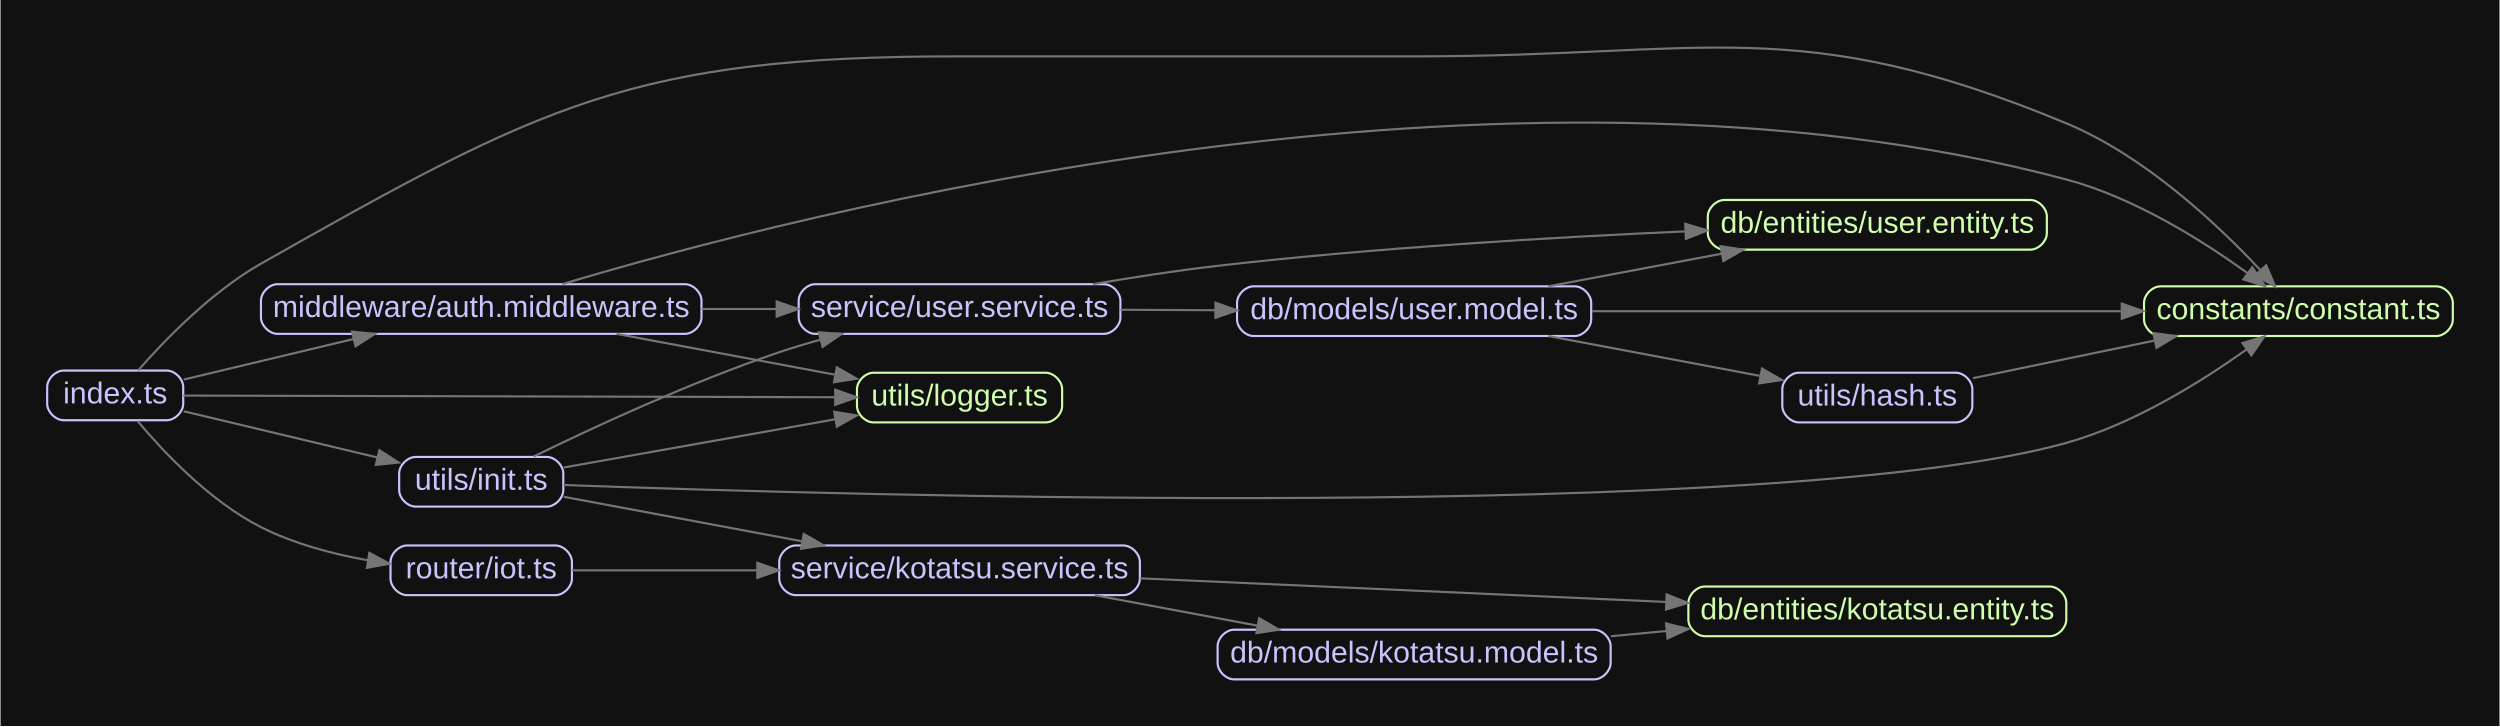
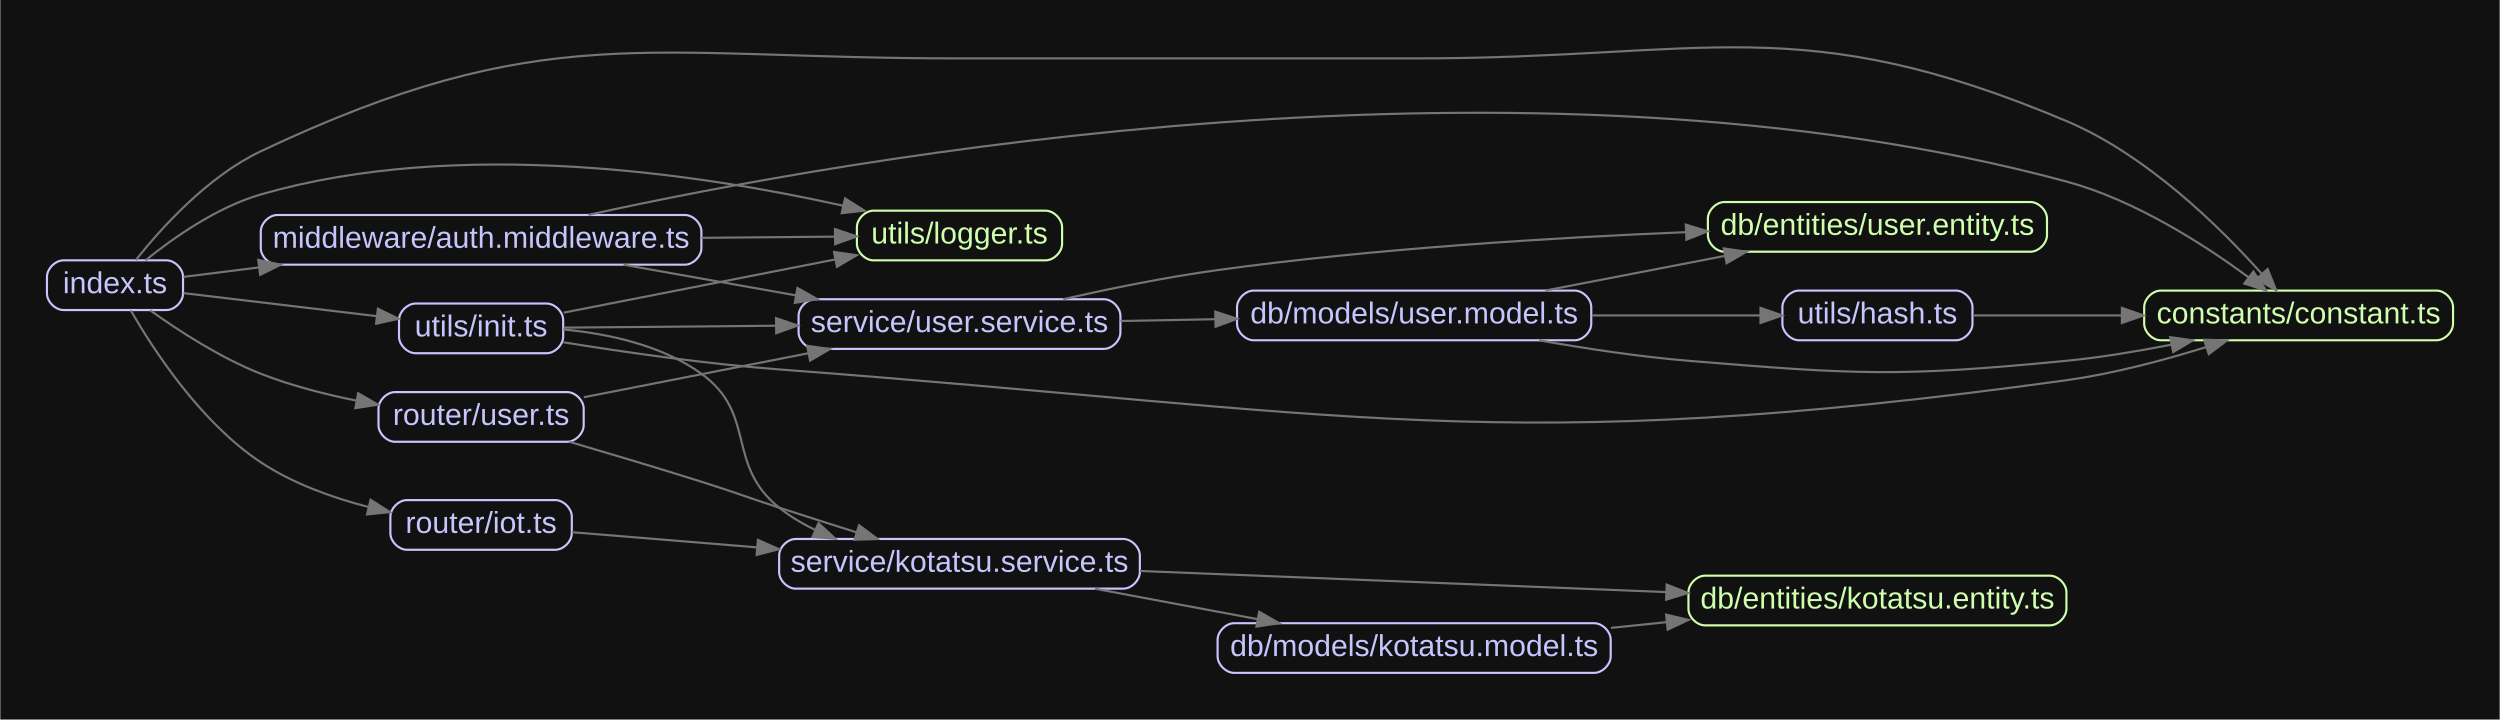
- <svg xmlns="http://www.w3.org/2000/svg" width="1157pt" height="336pt" viewBox="0.00 0.00 1157.20 336.20">
-   <g id="graph0" class="graph" transform="scale(1 1) rotate(0) translate(21.6 314.6)">
-     <polygon fill="#111111" stroke="transparent" points="-21.6,21.6 -21.6,-314.6 1135.6,-314.6 1135.6,21.6 -21.6,21.6" />
+ <svg xmlns="http://www.w3.org/2000/svg" width="1157pt" height="333pt" viewBox="0.00 0.00 1157.20 333.14">
+   <g id="graph0" class="graph" transform="scale(1 1) rotate(0) translate(21.6 311.54)">
+     <polygon fill="#111111" stroke="transparent" points="-21.6,21.6 -21.6,-311.54 1135.6,-311.54 1135.6,21.6 -21.6,21.6" />
    <g id="node1" class="node">
-       <path fill="none" stroke="#cfffac" d="M1106.33,-182C1106.33,-182 978.67,-182 978.67,-182 974.83,-182 971,-178.17 971,-174.33 971,-174.33 971,-166.67 971,-166.67 971,-162.83 974.83,-159 978.67,-159 978.67,-159 1106.33,-159 1106.33,-159 1110.17,-159 1114,-162.83 1114,-166.67 1114,-166.67 1114,-174.33 1114,-174.33 1114,-178.17 1110.17,-182 1106.33,-182" />
-       <text text-anchor="middle" x="1042.5" y="-166.8" font-family="Arial" font-size="14.00" fill="#cfffac">constants/constant.ts</text>
+       <path fill="none" stroke="#cfffac" d="M1106.33,-177C1106.33,-177 978.67,-177 978.67,-177 974.83,-177 971,-173.17 971,-169.33 971,-169.33 971,-161.67 971,-161.67 971,-157.83 974.83,-154 978.67,-154 978.67,-154 1106.33,-154 1106.33,-154 1110.17,-154 1114,-157.83 1114,-161.67 1114,-161.67 1114,-169.33 1114,-169.33 1114,-173.17 1110.17,-177 1106.33,-177" />
+       <text text-anchor="middle" x="1042.5" y="-161.8" font-family="Arial" font-size="14.00" fill="#cfffac">constants/constant.ts</text>
    </g>
    <g id="node2" class="node">
-       <path fill="none" stroke="#cfffac" d="M927.33,-43C927.33,-43 767.67,-43 767.67,-43 763.83,-43 760,-39.17 760,-35.33 760,-35.33 760,-27.67 760,-27.67 760,-23.83 763.83,-20 767.67,-20 767.67,-20 927.33,-20 927.33,-20 931.17,-20 935,-23.83 935,-27.67 935,-27.67 935,-35.33 935,-35.33 935,-39.17 931.17,-43 927.33,-43" />
-       <text text-anchor="middle" x="847.5" y="-27.8" font-family="Arial" font-size="14.00" fill="#cfffac">db/entities/kotatsu.entity.ts</text>
+       <path fill="none" stroke="#cfffac" d="M927.33,-45C927.33,-45 767.67,-45 767.67,-45 763.83,-45 760,-41.17 760,-37.33 760,-37.33 760,-29.67 760,-29.67 760,-25.83 763.83,-22 767.67,-22 767.67,-22 927.33,-22 927.33,-22 931.17,-22 935,-25.83 935,-29.67 935,-29.67 935,-37.33 935,-37.33 935,-41.17 931.17,-45 927.33,-45" />
+       <text text-anchor="middle" x="847.5" y="-29.8" font-family="Arial" font-size="14.00" fill="#cfffac">db/entities/kotatsu.entity.ts</text>
    </g>
    <g id="node3" class="node">
-       <path fill="none" stroke="#cfffac" d="M918.33,-222C918.33,-222 776.67,-222 776.67,-222 772.83,-222 769,-218.17 769,-214.33 769,-214.33 769,-206.67 769,-206.67 769,-202.83 772.83,-199 776.67,-199 776.67,-199 918.33,-199 918.33,-199 922.17,-199 926,-202.83 926,-206.67 926,-206.67 926,-214.33 926,-214.33 926,-218.17 922.17,-222 918.33,-222" />
-       <text text-anchor="middle" x="847.5" y="-206.8" font-family="Arial" font-size="14.00" fill="#cfffac">db/entities/user.entity.ts</text>
+       <path fill="none" stroke="#cfffac" d="M918.33,-218C918.33,-218 776.67,-218 776.67,-218 772.83,-218 769,-214.17 769,-210.33 769,-210.33 769,-202.67 769,-202.67 769,-198.83 772.83,-195 776.67,-195 776.67,-195 918.33,-195 918.33,-195 922.17,-195 926,-198.83 926,-202.67 926,-202.67 926,-210.33 926,-210.33 926,-214.17 922.17,-218 918.33,-218" />
+       <text text-anchor="middle" x="847.5" y="-202.8" font-family="Arial" font-size="14.00" fill="#cfffac">db/entities/user.entity.ts</text>
    </g>
    <g id="node4" class="node">
      <path fill="none" stroke="#c6c5fe" d="M716.33,-23C716.33,-23 549.67,-23 549.67,-23 545.83,-23 542,-19.17 542,-15.33 542,-15.33 542,-7.67 542,-7.67 542,-3.83 545.83,0 549.67,0 549.67,0 716.33,0 716.33,0 720.17,0 724,-3.83 724,-7.67 724,-7.67 724,-15.33 724,-15.33 724,-19.17 720.17,-23 716.33,-23" />
      <text text-anchor="middle" x="633" y="-7.8" font-family="Arial" font-size="14.00" fill="#c6c5fe">db/models/kotatsu.model.ts</text>
    </g>
    <g id="edge1" class="edge">
-       <path fill="none" stroke="#757575" d="M724.12,-19.98C732.66,-20.79 741.34,-21.6 749.93,-22.41" />
-       <polygon fill="#757575" stroke="#757575" points="749.68,-25.9 759.97,-23.36 750.34,-18.93 749.68,-25.9" />
+       <path fill="none" stroke="#757575" d="M724.12,-20.83C732.66,-21.71 741.34,-22.61 749.93,-23.5" />
+       <polygon fill="#757575" stroke="#757575" points="749.66,-26.99 759.97,-24.54 750.38,-20.03 749.66,-26.99" />
    </g>
    <g id="node5" class="node">
-       <path fill="none" stroke="#c6c5fe" d="M707.33,-182C707.33,-182 558.67,-182 558.67,-182 554.83,-182 551,-178.17 551,-174.33 551,-174.33 551,-166.67 551,-166.67 551,-162.83 554.83,-159 558.67,-159 558.67,-159 707.33,-159 707.33,-159 711.17,-159 715,-162.83 715,-166.67 715,-166.67 715,-174.33 715,-174.33 715,-178.17 711.17,-182 707.33,-182" />
-       <text text-anchor="middle" x="633" y="-166.8" font-family="Arial" font-size="14.00" fill="#c6c5fe">db/models/user.model.ts</text>
+       <path fill="none" stroke="#c6c5fe" d="M707.33,-177C707.33,-177 558.67,-177 558.67,-177 554.83,-177 551,-173.17 551,-169.33 551,-169.33 551,-161.67 551,-161.67 551,-157.83 554.83,-154 558.67,-154 558.67,-154 707.33,-154 707.33,-154 711.17,-154 715,-157.83 715,-161.67 715,-161.67 715,-169.33 715,-169.33 715,-173.17 711.17,-177 707.33,-177" />
+       <text text-anchor="middle" x="633" y="-161.8" font-family="Arial" font-size="14.00" fill="#c6c5fe">db/models/user.model.ts</text>
    </g>
    <g id="edge2" class="edge">
-       <path fill="none" stroke="#757575" d="M715.48,-170.5C786.66,-170.5 889.41,-170.5 960.46,-170.5" />
-       <polygon fill="#757575" stroke="#757575" points="960.7,-174 970.7,-170.5 960.7,-167 960.7,-174" />
+       <path fill="none" stroke="#757575" d="M690.83,-153.98C712.39,-150.15 737.24,-146.38 760,-144.5 837.51,-138.08 857.59,-136.94 935,-144.5 950.85,-146.05 967.84,-148.86 983.48,-151.94" />
+       <polygon fill="#757575" stroke="#757575" points="983.05,-155.42 993.55,-153.98 984.45,-148.56 983.05,-155.42" />
    </g>
    <g id="edge3" class="edge">
-       <path fill="none" stroke="#757575" d="M695.18,-182.02C720.18,-186.72 749.27,-192.2 775.23,-197.08" />
-       <polygon fill="#757575" stroke="#757575" points="774.91,-200.59 785.39,-199 776.21,-193.71 774.91,-200.59" />
+       <path fill="none" stroke="#757575" d="M693.76,-177.03C719.56,-182.01 749.91,-187.86 776.73,-193.04" />
+       <polygon fill="#757575" stroke="#757575" points="776.34,-196.53 786.82,-194.99 777.67,-189.65 776.34,-196.53" />
    </g>
    <g id="node6" class="node">
-       <path fill="none" stroke="#c6c5fe" d="M883.83,-142C883.83,-142 811.17,-142 811.17,-142 807.33,-142 803.5,-138.17 803.5,-134.33 803.5,-134.33 803.5,-126.67 803.5,-126.67 803.5,-122.83 807.33,-119 811.17,-119 811.17,-119 883.83,-119 883.83,-119 887.67,-119 891.5,-122.83 891.5,-126.67 891.5,-126.67 891.5,-134.33 891.5,-134.33 891.5,-138.17 887.67,-142 883.83,-142" />
-       <text text-anchor="middle" x="847.5" y="-126.8" font-family="Arial" font-size="14.00" fill="#c6c5fe">utils/hash.ts</text>
+       <path fill="none" stroke="#c6c5fe" d="M883.83,-177C883.83,-177 811.17,-177 811.17,-177 807.33,-177 803.5,-173.17 803.5,-169.33 803.5,-169.33 803.5,-161.67 803.5,-161.67 803.5,-157.83 807.33,-154 811.17,-154 811.17,-154 883.83,-154 883.83,-154 887.67,-154 891.5,-157.83 891.5,-161.67 891.5,-161.67 891.5,-169.33 891.5,-169.33 891.5,-173.17 887.67,-177 883.83,-177" />
+       <text text-anchor="middle" x="847.5" y="-161.8" font-family="Arial" font-size="14.00" fill="#c6c5fe">utils/hash.ts</text>
    </g>
    <g id="edge4" class="edge">
-       <path fill="none" stroke="#757575" d="M695.18,-158.98C726.11,-153.16 763.29,-146.16 793.06,-140.56" />
-       <polygon fill="#757575" stroke="#757575" points="794.08,-143.93 803.26,-138.64 792.78,-137.05 794.08,-143.93" />
+       <path fill="none" stroke="#757575" d="M715.25,-165.5C741.37,-165.5 769.64,-165.5 793.23,-165.5" />
+       <polygon fill="#757575" stroke="#757575" points="793.37,-169 803.37,-165.5 793.37,-162 793.37,-169" />
    </g>
-     <g id="edge18" class="edge">
-       <path fill="none" stroke="#757575" d="M891.81,-139.48C916.56,-144.61 948.09,-151.14 975.83,-156.89" />
-       <polygon fill="#757575" stroke="#757575" points="975.35,-160.36 985.85,-158.97 976.77,-153.51 975.35,-160.36" />
+     <g id="edge21" class="edge">
+       <path fill="none" stroke="#757575" d="M891.81,-165.5C912.14,-165.5 937.04,-165.5 960.66,-165.5" />
+       <polygon fill="#757575" stroke="#757575" points="960.68,-169 970.68,-165.5 960.68,-162 960.68,-169" />
    </g>
    <g id="node7" class="node">
-       <path fill="none" stroke="#c6c5fe" d="M55.33,-143C55.33,-143 7.67,-143 7.67,-143 3.83,-143 0,-139.17 0,-135.33 0,-135.33 0,-127.67 0,-127.67 0,-123.83 3.83,-120 7.67,-120 7.67,-120 55.33,-120 55.33,-120 59.17,-120 63,-123.83 63,-127.67 63,-127.67 63,-135.33 63,-135.33 63,-139.17 59.17,-143 55.33,-143" />
-       <text text-anchor="middle" x="31.5" y="-127.8" font-family="Arial" font-size="14.00" fill="#c6c5fe">index.ts</text>
+       <path fill="none" stroke="#c6c5fe" d="M55.33,-191C55.33,-191 7.67,-191 7.67,-191 3.83,-191 0,-187.17 0,-183.33 0,-183.33 0,-175.67 0,-175.67 0,-171.83 3.83,-168 7.67,-168 7.67,-168 55.33,-168 55.33,-168 59.17,-168 63,-171.83 63,-175.67 63,-175.67 63,-183.33 63,-183.33 63,-187.17 59.17,-191 55.33,-191" />
+       <text text-anchor="middle" x="31.5" y="-175.8" font-family="Arial" font-size="14.00" fill="#c6c5fe">index.ts</text>
    </g>
    <g id="edge5" class="edge">
-       <path fill="none" stroke="#757575" d="M42.13,-143.08C54.11,-156.77 75.83,-179.36 99,-192.5 229.09,-266.26 271.95,-288.5 421.5,-288.5 421.5,-288.5 421.5,-288.5 634,-288.5 768.49,-288.5 810.81,-309.1 935,-257.5 971.59,-242.3 1005.5,-210.24 1024.83,-189.57" />
-       <polygon fill="#757575" stroke="#757575" points="1027.57,-191.76 1031.72,-182.01 1022.4,-187.04 1027.57,-191.76" />
+       <path fill="none" stroke="#757575" d="M41.15,-191.15C52.62,-205.62 74.31,-229.83 99,-241.5 229.74,-303.28 276.9,-284.5 421.5,-284.5 421.5,-284.5 421.5,-284.5 634,-284.5 768.4,-284.5 811.15,-307.69 935,-255.5 972.22,-239.81 1006.16,-206.34 1025.29,-184.93" />
+       <polygon fill="#757575" stroke="#757575" points="1028.17,-186.96 1032.1,-177.12 1022.89,-182.36 1028.17,-186.96" />
    </g>
    <g id="node8" class="node">
-       <path fill="none" stroke="#c6c5fe" d="M295.33,-183C295.33,-183 106.67,-183 106.67,-183 102.83,-183 99,-179.17 99,-175.33 99,-175.33 99,-167.67 99,-167.67 99,-163.83 102.83,-160 106.67,-160 106.67,-160 295.33,-160 295.33,-160 299.17,-160 303,-163.83 303,-167.67 303,-167.67 303,-175.33 303,-175.33 303,-179.17 299.17,-183 295.33,-183" />
-       <text text-anchor="middle" x="201" y="-167.8" font-family="Arial" font-size="14.00" fill="#c6c5fe">middleware/auth.middleware.ts</text>
+       <path fill="none" stroke="#c6c5fe" d="M295.33,-212C295.33,-212 106.67,-212 106.67,-212 102.83,-212 99,-208.17 99,-204.33 99,-204.33 99,-196.67 99,-196.67 99,-192.83 102.83,-189 106.67,-189 106.67,-189 295.33,-189 295.33,-189 299.17,-189 303,-192.83 303,-196.67 303,-196.67 303,-204.33 303,-204.33 303,-208.17 299.17,-212 295.33,-212" />
+       <text text-anchor="middle" x="201" y="-196.8" font-family="Arial" font-size="14.00" fill="#c6c5fe">middleware/auth.middleware.ts</text>
    </g>
    <g id="edge6" class="edge">
-       <path fill="none" stroke="#757575" d="M63.22,-138.84C85.16,-144.08 115.35,-151.29 141.79,-157.6" />
-       <polygon fill="#757575" stroke="#757575" points="141.17,-161.05 151.71,-159.97 142.8,-154.24 141.17,-161.05" />
+       <path fill="none" stroke="#757575" d="M63.22,-183.35C73.43,-184.63 85.43,-186.14 98,-187.71" />
+       <polygon fill="#757575" stroke="#757575" points="97.83,-191.22 108.18,-188.99 98.7,-184.27 97.83,-191.22" />
    </g>
    <g id="node9" class="node">
-       <path fill="none" stroke="#c6c5fe" d="M235.33,-62C235.33,-62 166.67,-62 166.67,-62 162.83,-62 159,-58.17 159,-54.33 159,-54.33 159,-46.67 159,-46.67 159,-42.83 162.83,-39 166.67,-39 166.67,-39 235.33,-39 235.33,-39 239.17,-39 243,-42.83 243,-46.67 243,-46.67 243,-54.33 243,-54.33 243,-58.17 239.17,-62 235.33,-62" />
-       <text text-anchor="middle" x="201" y="-46.8" font-family="Arial" font-size="14.00" fill="#c6c5fe">router/iot.ts</text>
+       <path fill="none" stroke="#c6c5fe" d="M235.33,-80C235.33,-80 166.67,-80 166.67,-80 162.83,-80 159,-76.17 159,-72.33 159,-72.33 159,-64.67 159,-64.67 159,-60.83 162.83,-57 166.67,-57 166.67,-57 235.33,-57 235.33,-57 239.17,-57 243,-60.83 243,-64.67 243,-64.67 243,-72.33 243,-72.33 243,-76.17 239.17,-80 235.33,-80" />
+       <text text-anchor="middle" x="201" y="-64.8" font-family="Arial" font-size="14.00" fill="#c6c5fe">router/iot.ts</text>
    </g>
    <g id="edge7" class="edge">
-       <path fill="none" stroke="#757575" d="M41.93,-119.55C53.71,-105.49 75.24,-82.54 99,-70.5 114.19,-62.81 132.05,-58.07 148.5,-55.15" />
-       <polygon fill="#757575" stroke="#757575" points="149.19,-58.59 158.52,-53.56 148.1,-51.67 149.19,-58.59" />
+       <path fill="none" stroke="#757575" d="M38.81,-167.81C49.06,-149.96 71.03,-116.01 99,-97.5 113.88,-87.65 132.13,-81.1 149.01,-76.76" />
+       <polygon fill="#757575" stroke="#757575" points="149.83,-80.16 158.75,-74.45 148.21,-73.35 149.83,-80.16" />
    </g>
    <g id="node10" class="node">
-       <path fill="none" stroke="#c6c5fe" d="M231.33,-103C231.33,-103 170.67,-103 170.67,-103 166.83,-103 163,-99.17 163,-95.33 163,-95.33 163,-87.67 163,-87.67 163,-83.83 166.83,-80 170.67,-80 170.67,-80 231.33,-80 231.33,-80 235.17,-80 239,-83.83 239,-87.67 239,-87.67 239,-95.33 239,-95.33 239,-99.17 235.17,-103 231.33,-103" />
-       <text text-anchor="middle" x="201" y="-87.8" font-family="Arial" font-size="14.00" fill="#c6c5fe">utils/init.ts</text>
+       <path fill="none" stroke="#c6c5fe" d="M240.83,-130C240.83,-130 161.17,-130 161.17,-130 157.33,-130 153.5,-126.17 153.5,-122.33 153.5,-122.33 153.5,-114.67 153.5,-114.67 153.5,-110.83 157.33,-107 161.17,-107 161.17,-107 240.83,-107 240.83,-107 244.67,-107 248.5,-110.83 248.5,-114.67 248.5,-114.67 248.5,-122.33 248.5,-122.33 248.5,-126.17 244.67,-130 240.83,-130" />
+       <text text-anchor="middle" x="201" y="-114.8" font-family="Arial" font-size="14.00" fill="#c6c5fe">router/user.ts</text>
    </g>
    <g id="edge8" class="edge">
-       <path fill="none" stroke="#757575" d="M63.22,-124.16C88.31,-118.17 124.19,-109.6 152.91,-102.75" />
-       <polygon fill="#757575" stroke="#757575" points="153.83,-106.13 162.74,-100.4 152.2,-99.32 153.83,-106.13" />
+       <path fill="none" stroke="#757575" d="M47.78,-167.87C60.75,-158.56 80.19,-145.88 99,-138.5 112.93,-133.03 128.54,-129.01 143.25,-126.06" />
+       <polygon fill="#757575" stroke="#757575" points="144.07,-129.46 153.26,-124.18 142.79,-122.58 144.07,-129.46" />
    </g>
    <g id="node11" class="node">
-       <path fill="none" stroke="#cfffac" d="M462.33,-142C462.33,-142 382.67,-142 382.67,-142 378.83,-142 375,-138.17 375,-134.33 375,-134.33 375,-126.67 375,-126.67 375,-122.83 378.83,-119 382.67,-119 382.67,-119 462.33,-119 462.33,-119 466.17,-119 470,-122.83 470,-126.67 470,-126.67 470,-134.33 470,-134.33 470,-138.17 466.17,-142 462.33,-142" />
-       <text text-anchor="middle" x="422.5" y="-126.8" font-family="Arial" font-size="14.00" fill="#cfffac">utils/logger.ts</text>
+       <path fill="none" stroke="#c6c5fe" d="M231.33,-171C231.33,-171 170.67,-171 170.67,-171 166.83,-171 163,-167.17 163,-163.33 163,-163.33 163,-155.67 163,-155.67 163,-151.83 166.83,-148 170.67,-148 170.67,-148 231.33,-148 231.33,-148 235.17,-148 239,-151.83 239,-155.67 239,-155.67 239,-163.33 239,-163.33 239,-167.17 235.17,-171 231.33,-171" />
+       <text text-anchor="middle" x="201" y="-155.8" font-family="Arial" font-size="14.00" fill="#c6c5fe">utils/init.ts</text>
    </g>
    <g id="edge9" class="edge">
-       <path fill="none" stroke="#757575" d="M63.02,-131.42C128.1,-131.25 281.35,-130.86 364.85,-130.65" />
-       <polygon fill="#757575" stroke="#757575" points="364.93,-134.15 374.92,-130.62 364.91,-127.15 364.93,-134.15" />
+       <path fill="none" stroke="#757575" d="M63.22,-175.83C88.2,-172.85 123.88,-168.59 152.53,-165.17" />
+       <polygon fill="#757575" stroke="#757575" points="153.22,-168.61 162.74,-163.95 152.39,-161.66 153.22,-168.61" />
+     </g>
+     <g id="node12" class="node">
+       <path fill="none" stroke="#cfffac" d="M462.33,-214C462.33,-214 382.67,-214 382.67,-214 378.83,-214 375,-210.17 375,-206.33 375,-206.33 375,-198.67 375,-198.67 375,-194.83 378.83,-191 382.67,-191 382.67,-191 462.33,-191 462.33,-191 466.17,-191 470,-194.83 470,-198.67 470,-198.67 470,-206.33 470,-206.33 470,-210.17 466.17,-214 462.33,-214" />
+       <text text-anchor="middle" x="422.5" y="-198.8" font-family="Arial" font-size="14.00" fill="#cfffac">utils/logger.ts</text>
    </g>
    <g id="edge10" class="edge">
-       <path fill="none" stroke="#757575" d="M238.62,-183.06C347.08,-215.5 675.27,-300.62 935,-231.5 966.53,-223.11 998.44,-202.93 1019,-188.07" />
-       <polygon fill="#757575" stroke="#757575" points="1021.14,-190.84 1027.08,-182.08 1016.97,-185.22 1021.14,-190.84" />
+       <path fill="none" stroke="#757575" d="M45.65,-191.01C58.32,-201.28 78.54,-215.58 99,-221.5 190.93,-248.1 303.57,-230.8 368.49,-216.31" />
+       <polygon fill="#757575" stroke="#757575" points="369.52,-219.66 378.49,-214.01 367.96,-212.84 369.52,-219.66" />
+     </g>
+     <g id="edge11" class="edge">
+       <path fill="none" stroke="#757575" d="M250.71,-212.06C369.97,-238.27 685.12,-294.94 935,-227.5 966.81,-218.92 998.89,-198.22 1019.4,-183.1" />
+       <polygon fill="#757575" stroke="#757575" points="1021.59,-185.83 1027.45,-177.01 1017.36,-180.25 1021.59,-185.83" />
+     </g>
+     <g id="edge13" class="edge">
+       <path fill="none" stroke="#757575" d="M303.08,-201.42C324.25,-201.61 345.85,-201.81 364.71,-201.98" />
+       <polygon fill="#757575" stroke="#757575" points="364.85,-205.48 374.89,-202.08 364.92,-198.48 364.85,-205.48" />
+     </g>
+     <g id="node13" class="node">
+       <path fill="none" stroke="#c6c5fe" d="M489.33,-173C489.33,-173 355.67,-173 355.67,-173 351.83,-173 348,-169.17 348,-165.33 348,-165.33 348,-157.67 348,-157.67 348,-153.83 351.83,-150 355.67,-150 355.67,-150 489.33,-150 489.33,-150 493.17,-150 497,-153.83 497,-157.67 497,-157.67 497,-165.33 497,-165.33 497,-169.17 493.17,-173 489.33,-173" />
+       <text text-anchor="middle" x="422.5" y="-157.8" font-family="Arial" font-size="14.00" fill="#c6c5fe">service/user.service.ts</text>
    </g>
    <g id="edge12" class="edge">
-       <path fill="none" stroke="#757575" d="M263.73,-159.97C295.4,-154.05 333.71,-146.9 364.66,-141.12" />
-       <polygon fill="#757575" stroke="#757575" points="365.66,-144.49 374.85,-139.21 364.37,-137.61 365.66,-144.49" />
+       <path fill="none" stroke="#757575" d="M266.97,-188.96C291.97,-184.52 320.71,-179.41 346.57,-174.81" />
+       <polygon fill="#757575" stroke="#757575" points="347.47,-178.21 356.7,-173.01 346.24,-171.32 347.47,-178.21" />
    </g>
-     <g id="node12" class="node">
-       <path fill="none" stroke="#c6c5fe" d="M489.33,-183C489.33,-183 355.67,-183 355.67,-183 351.83,-183 348,-179.17 348,-175.33 348,-175.33 348,-167.67 348,-167.67 348,-163.83 351.83,-160 355.67,-160 355.67,-160 489.33,-160 489.33,-160 493.17,-160 497,-163.83 497,-167.67 497,-167.67 497,-175.33 497,-175.33 497,-179.17 493.17,-183 489.33,-183" />
-       <text text-anchor="middle" x="422.5" y="-167.8" font-family="Arial" font-size="14.00" fill="#c6c5fe">service/user.service.ts</text>
-     </g>
-     <g id="edge11" class="edge">
-       <path fill="none" stroke="#757575" d="M303.08,-171.5C314.62,-171.5 326.29,-171.5 337.58,-171.5" />
-       <polygon fill="#757575" stroke="#757575" points="337.82,-175 347.82,-171.5 337.82,-168 337.82,-175" />
-     </g>
-     <g id="node13" class="node">
+     <g id="node14" class="node">
      <path fill="none" stroke="#c6c5fe" d="M498.33,-62C498.33,-62 346.67,-62 346.67,-62 342.83,-62 339,-58.17 339,-54.33 339,-54.33 339,-46.67 339,-46.67 339,-42.83 342.83,-39 346.67,-39 346.67,-39 498.33,-39 498.33,-39 502.17,-39 506,-42.83 506,-46.67 506,-46.67 506,-54.33 506,-54.33 506,-58.17 502.17,-62 498.33,-62" />
      <text text-anchor="middle" x="422.5" y="-46.8" font-family="Arial" font-size="14.00" fill="#c6c5fe">service/kotatsu.service.ts</text>
    </g>
-     <g id="edge13" class="edge">
-       <path fill="none" stroke="#757575" d="M243.03,-50.5C267.22,-50.5 298.87,-50.5 328.78,-50.5" />
-       <polygon fill="#757575" stroke="#757575" points="328.85,-54 338.85,-50.5 328.85,-47 328.85,-54" />
+     <g id="edge14" class="edge">
+       <path fill="none" stroke="#757575" d="M243.03,-65.14C267.22,-63.15 298.87,-60.56 328.78,-58.1" />
+       <polygon fill="#757575" stroke="#757575" points="329.17,-61.58 338.85,-57.28 328.59,-54.61 329.17,-61.58" />
+     </g>
+     <g id="edge16" class="edge">
+       <path fill="none" stroke="#757575" d="M248.55,-127.62C278.79,-133.54 318.74,-141.37 352.62,-148.01" />
+       <polygon fill="#757575" stroke="#757575" points="351.98,-151.45 362.46,-149.93 353.32,-144.58 351.98,-151.45" />
+     </g>
+     <g id="edge15" class="edge">
+       <path fill="none" stroke="#757575" d="M241.91,-106.98C260.52,-101.52 282.94,-94.82 303,-88.5 319.09,-83.43 322.96,-81.7 339,-76.5 350.61,-72.74 363.16,-68.74 374.88,-65.04" />
+       <polygon fill="#757575" stroke="#757575" points="376.01,-68.36 384.5,-62.02 373.91,-61.68 376.01,-68.36" />
+     </g>
+     <g id="edge22" class="edge">
+       <path fill="none" stroke="#757575" d="M239.08,-153.07C266.56,-148.62 305,-143.05 339,-140.5 603.16,-120.69 672.59,-99.25 935,-135.5 956.71,-138.5 980.23,-144.79 999.63,-150.83" />
+       <polygon fill="#757575" stroke="#757575" points="998.77,-154.23 1009.36,-153.95 1000.91,-147.57 998.77,-154.23" />
+     </g>
+     <g id="edge25" class="edge">
+       <path fill="none" stroke="#757575" d="M239.24,-166.79C273.67,-173.54 325.33,-183.66 364.87,-191.41" />
+       <polygon fill="#757575" stroke="#757575" points="364.42,-194.88 374.9,-193.37 365.76,-188.01 364.42,-194.88" />
+     </g>
+     <g id="edge24" class="edge">
+       <path fill="none" stroke="#757575" d="M239.24,-159.84C266.06,-160.08 303.35,-160.42 337.21,-160.73" />
+       <polygon fill="#757575" stroke="#757575" points="337.56,-164.24 347.59,-160.83 337.63,-157.24 337.56,-164.24" />
+     </g>
+     <g id="edge23" class="edge">
+       <path fill="none" stroke="#757575" d="M239.04,-159.01C259.55,-157.08 284.55,-151.81 303,-138.5 328.84,-119.86 314.12,-96.41 339,-76.5 344,-72.5 349.63,-69.11 355.53,-66.23" />
+       <polygon fill="#757575" stroke="#757575" points="357.2,-69.33 364.98,-62.14 354.41,-62.9 357.2,-69.33" />
    </g>
    <g id="edge19" class="edge">
-       <path fill="none" stroke="#757575" d="M239.04,-90.02C368.79,-85.22 802.13,-72.39 935,-109.5 966.25,-118.23 997.99,-138.15 1018.6,-152.86" />
-       <polygon fill="#757575" stroke="#757575" points="1016.57,-155.72 1026.71,-158.8 1020.71,-150.07 1016.57,-155.72" />
-     </g>
-     <g id="edge22" class="edge">
-       <path fill="none" stroke="#757575" d="M239.24,-98.12C273.67,-104.23 325.33,-113.41 364.87,-120.44" />
-       <polygon fill="#757575" stroke="#757575" points="364.45,-123.92 374.9,-122.22 365.67,-117.03 364.45,-123.92" />
-     </g>
-     <g id="edge21" class="edge">
-       <path fill="none" stroke="#757575" d="M225.26,-103.19C252.13,-116.33 297.91,-137.64 339,-151.5 345.05,-153.54 351.41,-155.46 357.81,-157.25" />
-       <polygon fill="#757575" stroke="#757575" points="357.29,-160.73 367.85,-159.94 359.1,-153.97 357.29,-160.73" />
+       <path fill="none" stroke="#757575" d="M470.51,-173.03C492.16,-177.92 518.25,-183.23 542,-186.5 614.56,-196.49 697.56,-201.52 758.55,-204.04" />
+       <polygon fill="#757575" stroke="#757575" points="758.78,-207.55 768.91,-204.45 759.06,-200.55 758.78,-207.55" />
    </g>
    <g id="edge20" class="edge">
-       <path fill="none" stroke="#757575" d="M239.24,-84.54C269.31,-78.93 312.53,-70.85 349.34,-63.98" />
-       <polygon fill="#757575" stroke="#757575" points="350.35,-67.35 359.54,-62.07 349.06,-60.47 350.35,-67.35" />
-     </g>
-     <g id="edge16" class="edge">
-       <path fill="none" stroke="#757575" d="M484.22,-183.01C502.71,-186.17 523.14,-189.33 542,-191.5 614.62,-199.87 697.44,-204.74 758.36,-207.45" />
-       <polygon fill="#757575" stroke="#757575" points="758.56,-210.96 768.71,-207.9 758.87,-203.97 758.56,-210.96" />
+       <path fill="none" stroke="#757575" d="M497.01,-162.91C511.2,-163.18 526.23,-163.47 540.91,-163.75" />
+       <polygon fill="#757575" stroke="#757575" points="540.93,-167.25 551,-163.95 541.06,-160.25 540.93,-167.25" />
    </g>
    <g id="edge17" class="edge">
-       <path fill="none" stroke="#757575" d="M497.01,-171.15C511.2,-171.08 526.23,-171.01 540.91,-170.94" />
-       <polygon fill="#757575" stroke="#757575" points="541.01,-174.44 551,-170.89 540.98,-167.44 541.01,-174.44" />
+       <path fill="none" stroke="#757575" d="M506.06,-47.18C575.87,-44.38 675.98,-40.35 749.58,-37.4" />
+       <polygon fill="#757575" stroke="#757575" points="749.93,-40.88 759.78,-36.99 749.65,-33.89 749.93,-40.88" />
    </g>
-     <g id="edge14" class="edge">
-       <path fill="none" stroke="#757575" d="M506.06,-46.79C575.87,-43.66 675.98,-39.16 749.58,-35.85" />
-       <polygon fill="#757575" stroke="#757575" points="749.95,-39.34 759.78,-35.4 749.64,-32.35 749.95,-39.34" />
-     </g>
-     <g id="edge15" class="edge">
+     <g id="edge18" class="edge">
      <path fill="none" stroke="#757575" d="M485.21,-38.96C508.85,-34.53 536.02,-29.45 560.5,-24.87" />
      <polygon fill="#757575" stroke="#757575" points="561.26,-28.29 570.45,-23.01 559.97,-21.41 561.26,-28.29" />
    </g>
  </g>
</svg>
